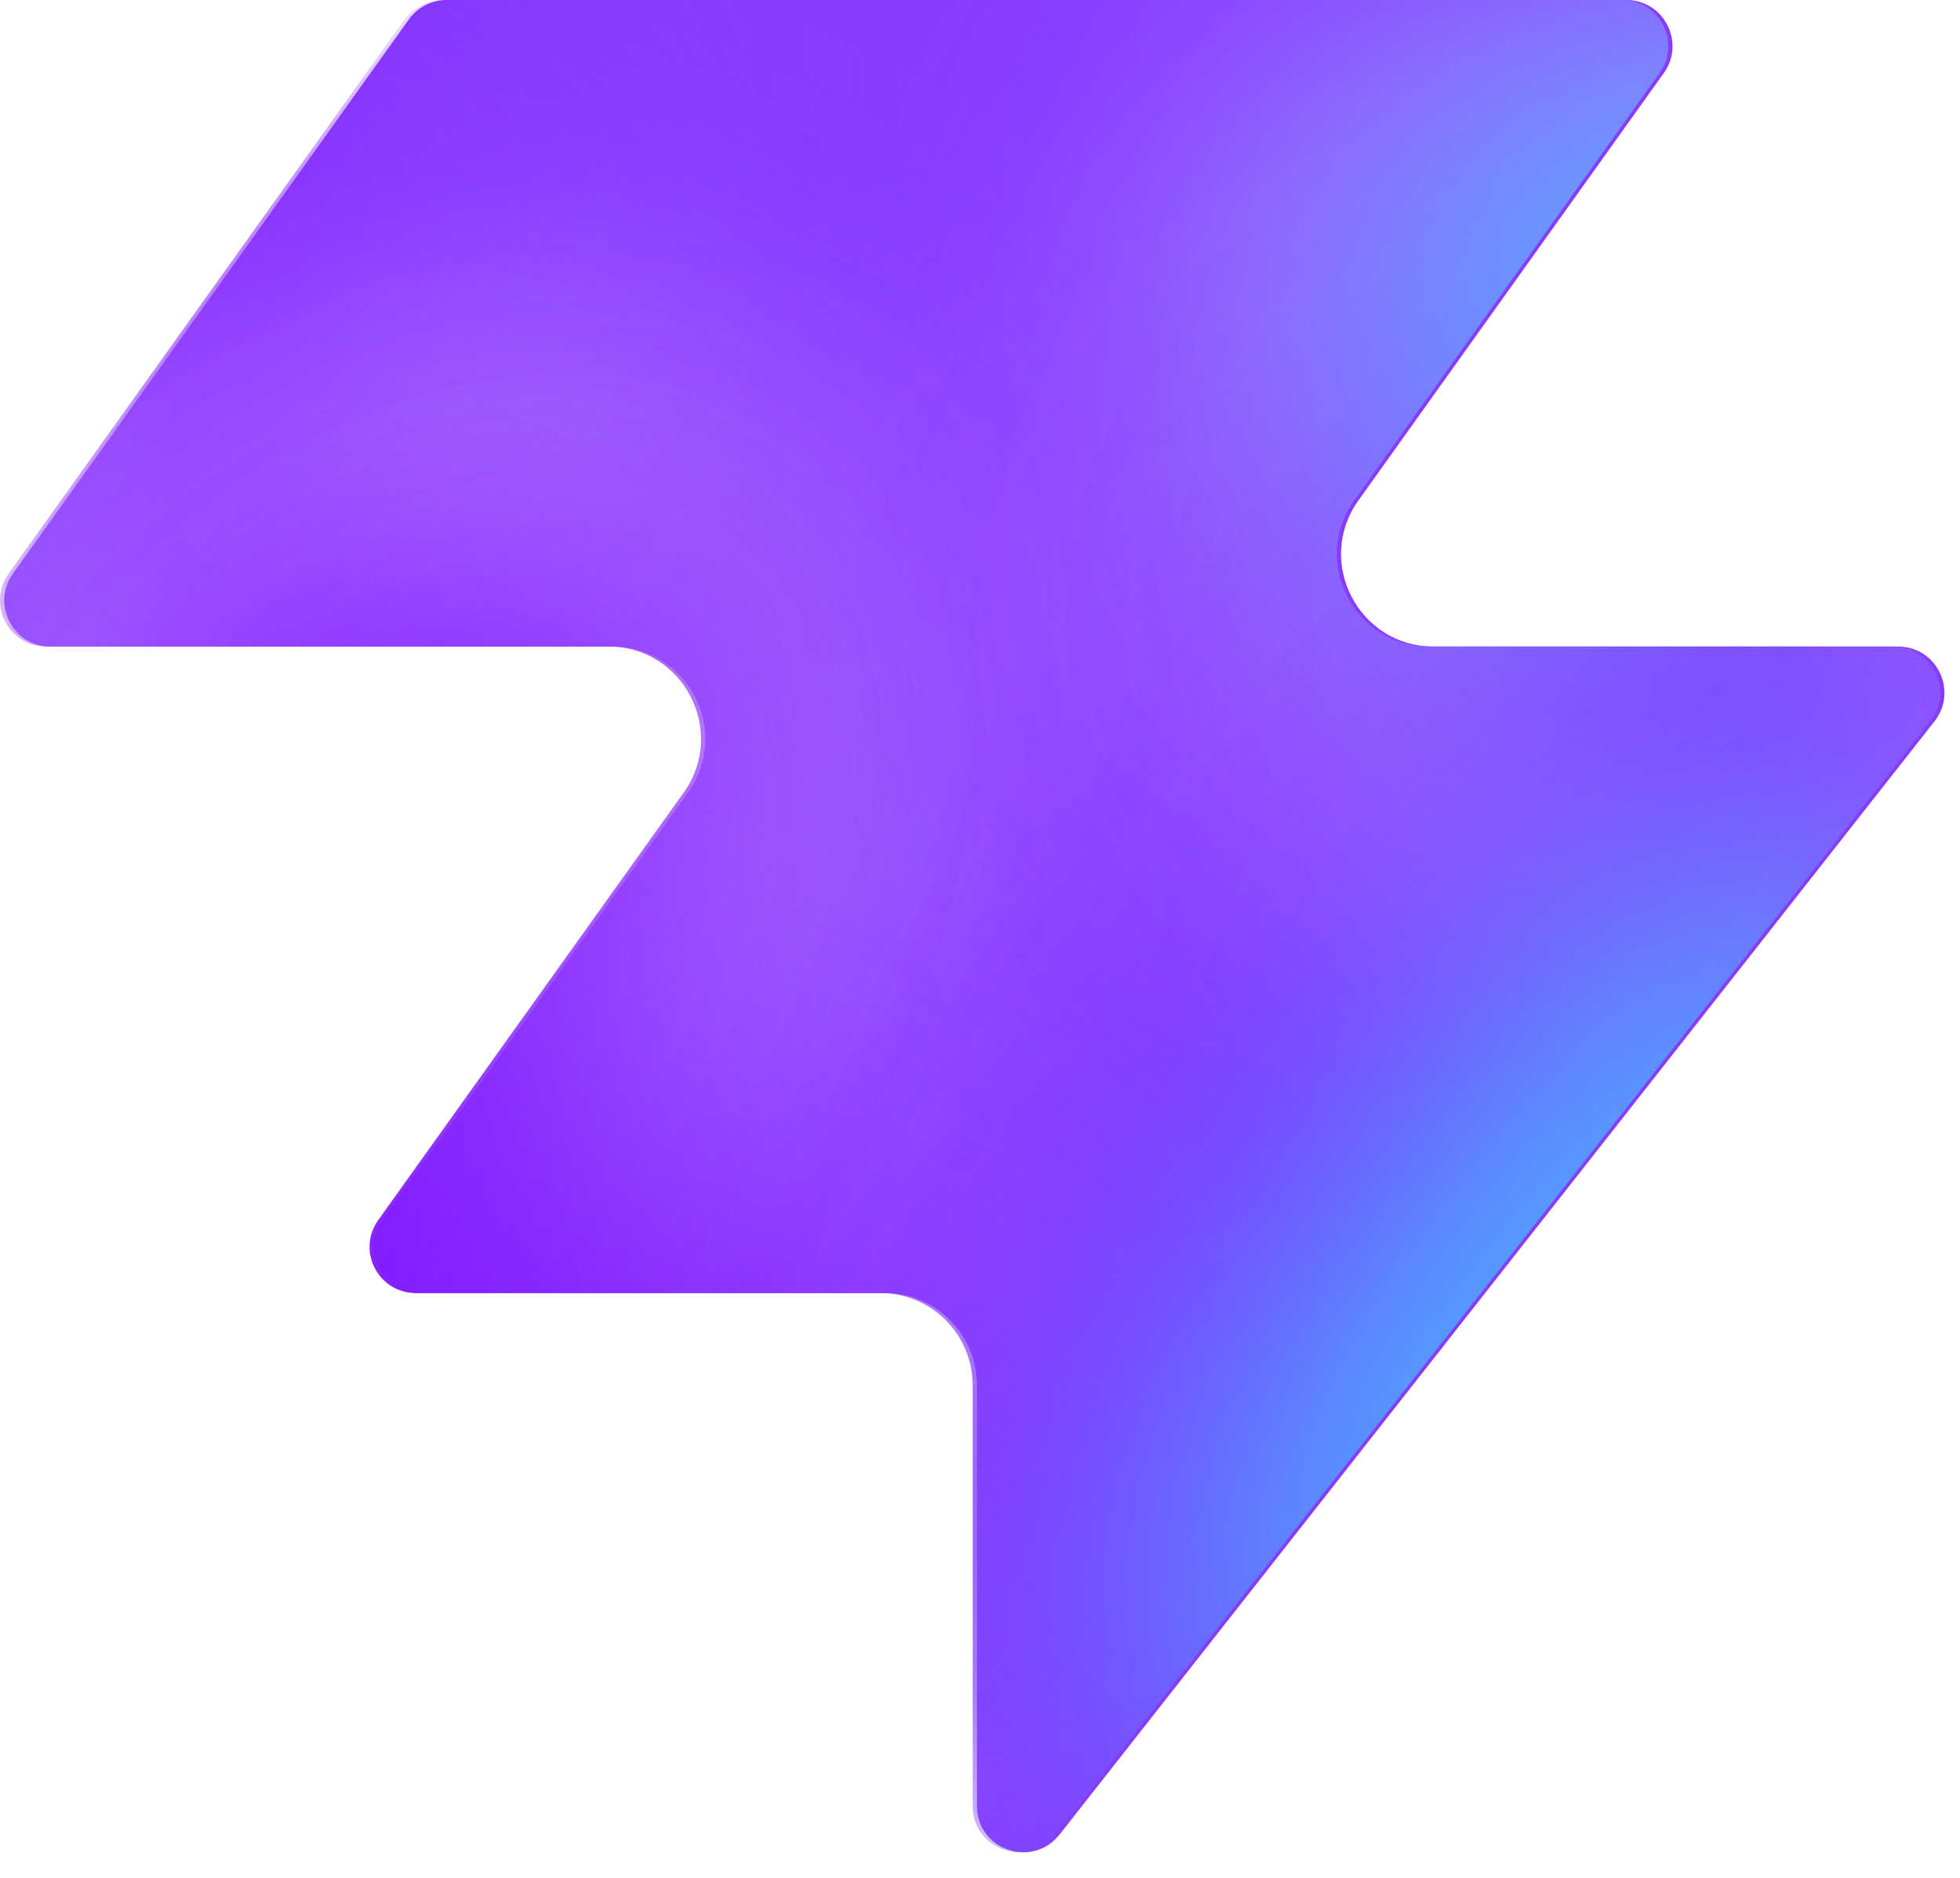
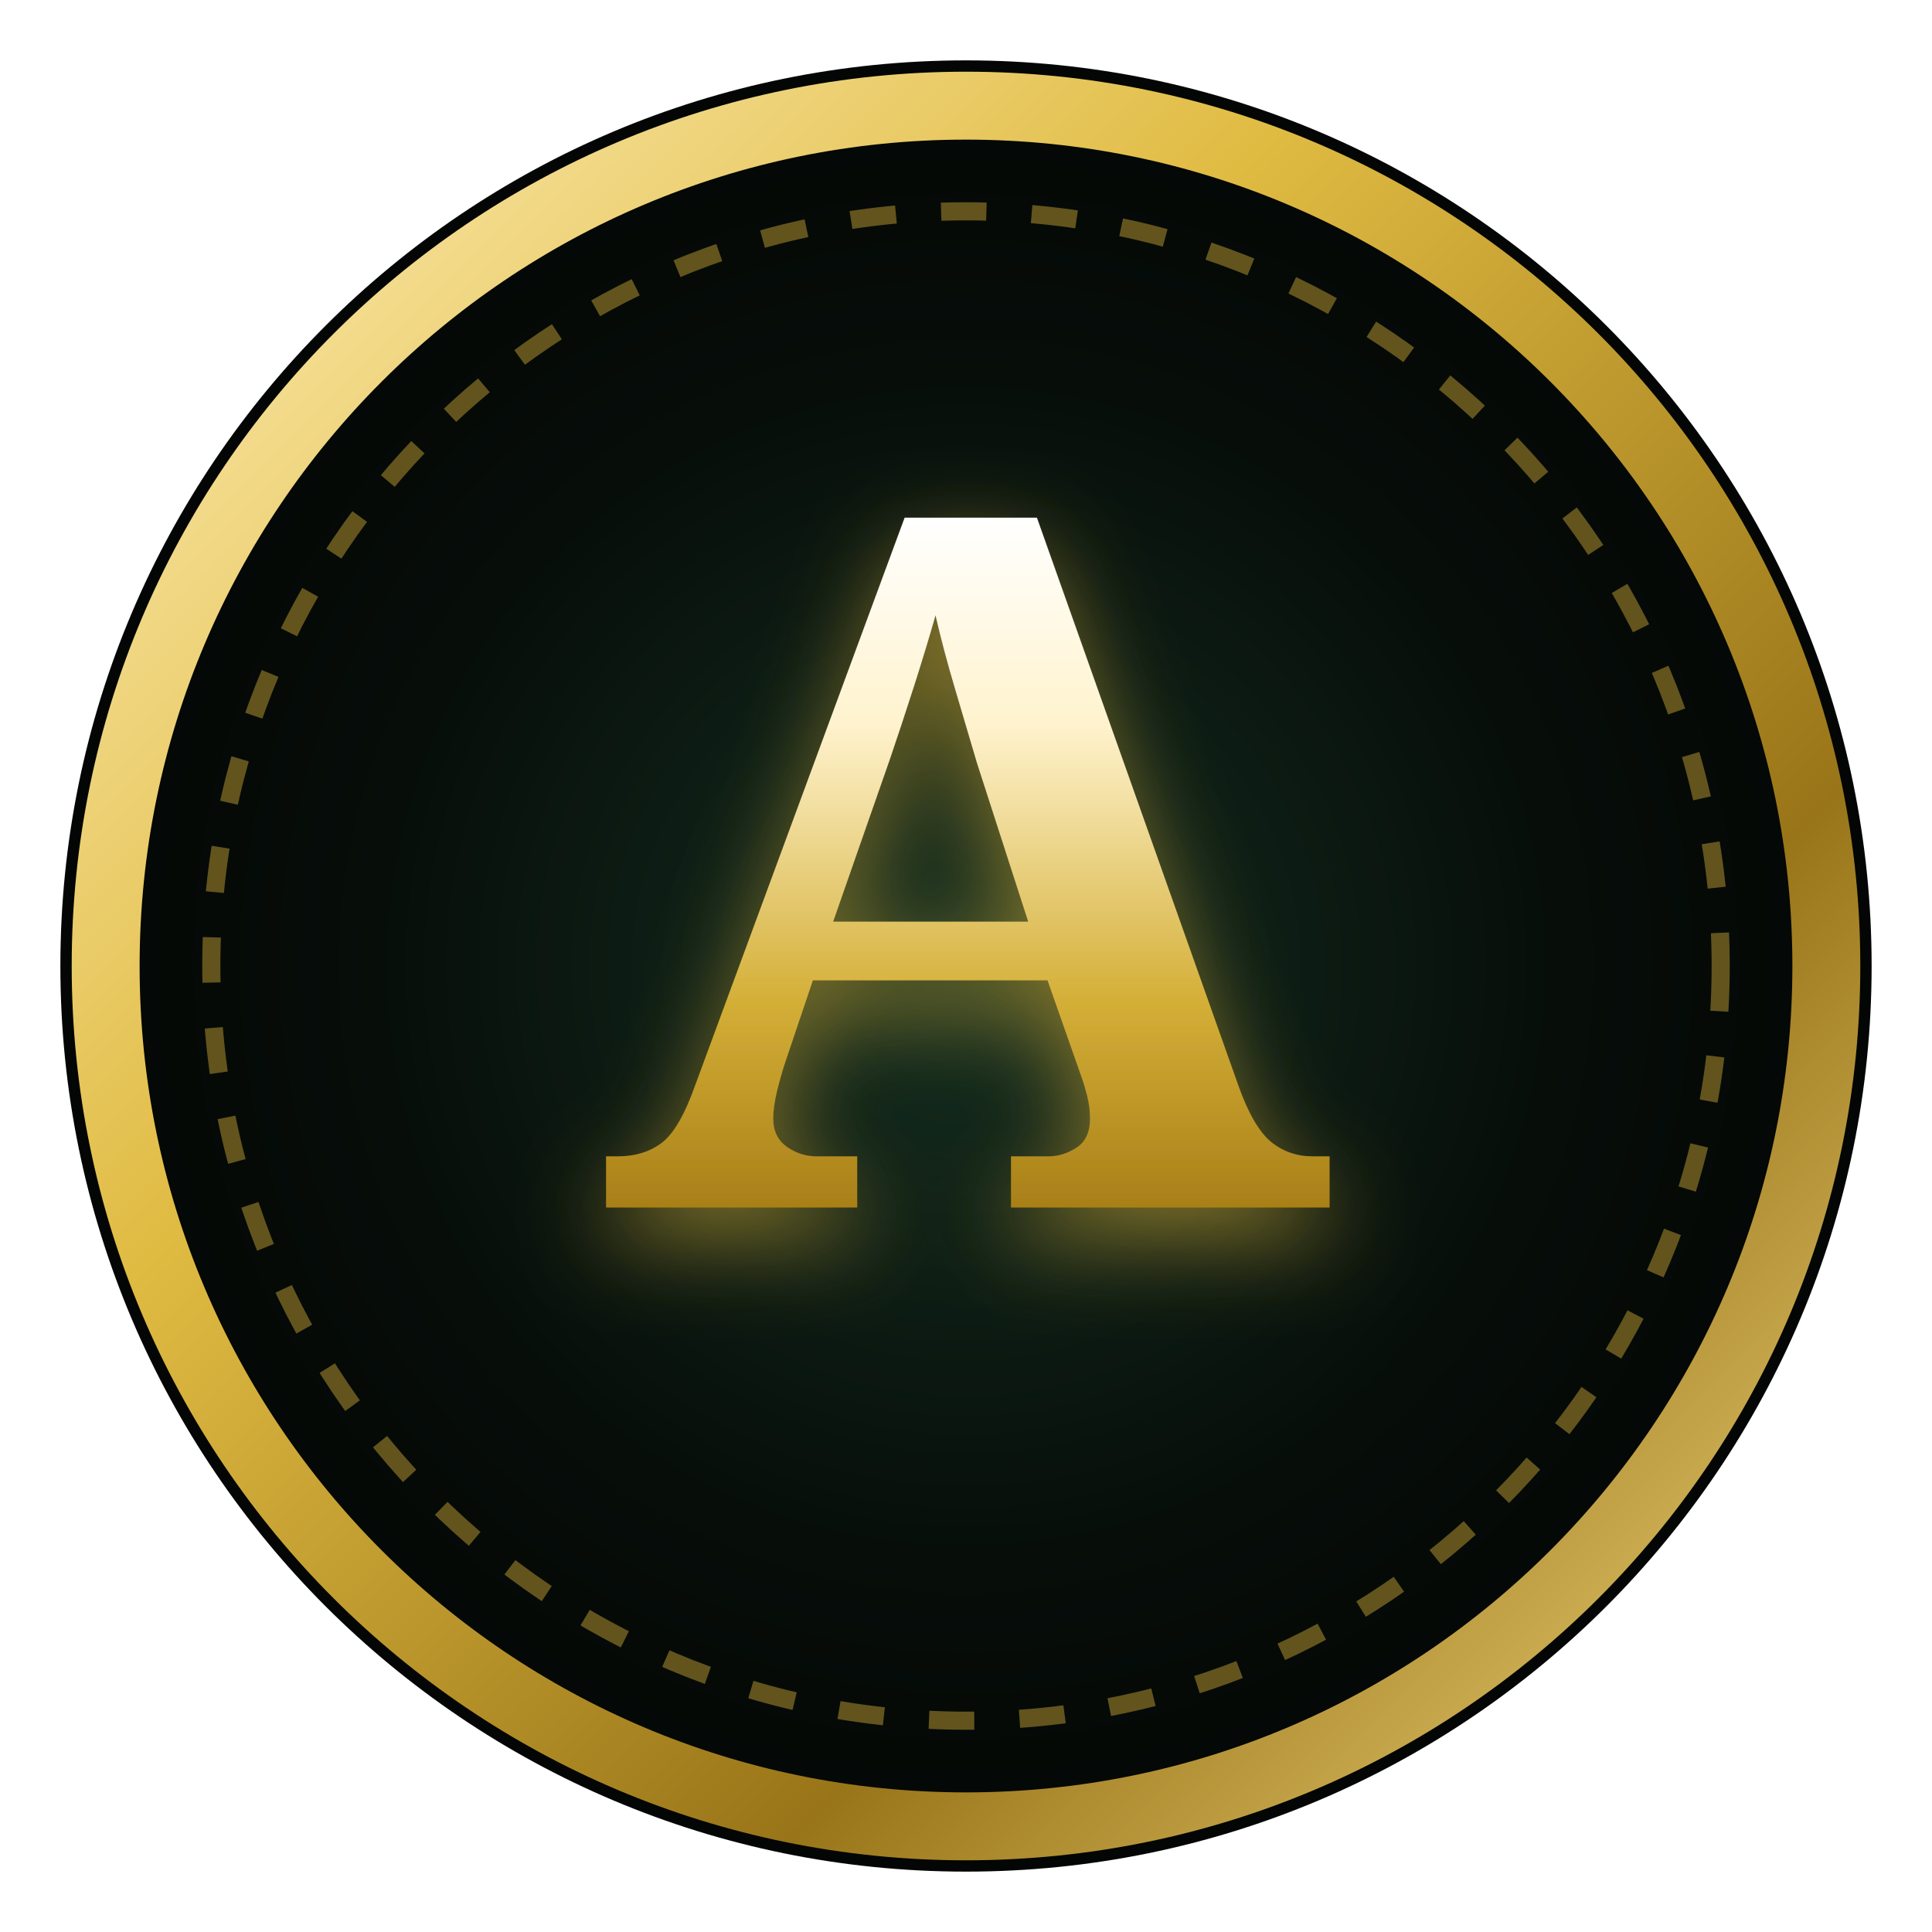
- <svg xmlns="http://www.w3.org/2000/svg" width="48" height="46" fill="none" viewBox="0 0 48 46">
-   <path fill="#863bff" d="M25.946 44.938c-.664.845-2.021.375-2.021-.698V33.937a2.26 2.26 0 0 0-2.262-2.262H10.287c-.92 0-1.456-1.04-.92-1.788l7.48-10.471c1.07-1.497 0-3.578-1.842-3.578H1.237c-.92 0-1.456-1.04-.92-1.788L10.013.474c.214-.297.556-.474.92-.474h28.894c.92 0 1.456 1.04.92 1.788l-7.48 10.471c-1.07 1.498 0 3.579 1.842 3.579h11.377c.943 0 1.473 1.088.89 1.83L25.947 44.94z" style="fill:#863bff;fill:color(display-p3 .525 .23 1);fill-opacity:1" />
-   <mask id="a" width="48" height="46" x="0" y="0" maskUnits="userSpaceOnUse" style="mask-type:alpha">
-     <path fill="#000" d="M25.842 44.938c-.664.844-2.021.375-2.021-.698V33.937a2.26 2.26 0 0 0-2.262-2.262H10.183c-.92 0-1.456-1.04-.92-1.788l7.48-10.471c1.07-1.498 0-3.579-1.842-3.579H1.133c-.92 0-1.456-1.04-.92-1.787L9.91.473c.214-.297.556-.474.92-.474h28.894c.92 0 1.456 1.04.92 1.788l-7.48 10.471c-1.07 1.498 0 3.578 1.842 3.578h11.377c.943 0 1.473 1.088.89 1.832L25.843 44.94z" style="fill:#000;fill-opacity:1" />
-   </mask>
-   <g mask="url(#a)">
-     <g filter="url(#b)">
-       <ellipse cx="5.508" cy="14.704" fill="#ede6ff" rx="5.508" ry="14.704" style="fill:#ede6ff;fill:color(display-p3 .927 .903 1);fill-opacity:1" transform="matrix(.00324 1 1 -.00324 -4.47 31.516)" />
-     </g>
-     <g filter="url(#c)">
-       <ellipse cx="10.399" cy="29.851" fill="#ede6ff" rx="10.399" ry="29.851" style="fill:#ede6ff;fill:color(display-p3 .927 .903 1);fill-opacity:1" transform="matrix(.00324 1 1 -.00324 -39.328 7.883)" />
-     </g>
-     <g filter="url(#d)">
-       <ellipse cx="5.508" cy="30.487" fill="#7e14ff" rx="5.508" ry="30.487" style="fill:#7e14ff;fill:color(display-p3 .492 .077 1);fill-opacity:1" transform="rotate(89.814 -25.913 -14.639)scale(1 -1)" />
-     </g>
-     <g filter="url(#e)">
-       <ellipse cx="5.508" cy="30.599" fill="#7e14ff" rx="5.508" ry="30.599" style="fill:#7e14ff;fill:color(display-p3 .492 .077 1);fill-opacity:1" transform="rotate(89.814 -32.644 -3.334)scale(1 -1)" />
-     </g>
-     <g filter="url(#f)">
-       <ellipse cx="5.508" cy="30.599" fill="#7e14ff" rx="5.508" ry="30.599" style="fill:#7e14ff;fill:color(display-p3 .492 .077 1);fill-opacity:1" transform="matrix(.00324 1 1 -.00324 -34.34 30.47)" />
-     </g>
-     <g filter="url(#g)">
-       <ellipse cx="14.072" cy="22.078" fill="#ede6ff" rx="14.072" ry="22.078" style="fill:#ede6ff;fill:color(display-p3 .927 .903 1);fill-opacity:1" transform="rotate(93.35 24.506 48.493)scale(-1 1)" />
-     </g>
-     <g filter="url(#h)">
-       <ellipse cx="3.47" cy="21.501" fill="#7e14ff" rx="3.47" ry="21.501" style="fill:#7e14ff;fill:color(display-p3 .492 .077 1);fill-opacity:1" transform="rotate(89.009 28.708 47.59)scale(-1 1)" />
-     </g>
-     <g filter="url(#i)">
-       <ellipse cx="3.47" cy="21.501" fill="#7e14ff" rx="3.47" ry="21.501" style="fill:#7e14ff;fill:color(display-p3 .492 .077 1);fill-opacity:1" transform="rotate(89.009 28.708 47.59)scale(-1 1)" />
-     </g>
-     <g filter="url(#j)">
-       <ellipse cx=".387" cy="8.972" fill="#7e14ff" rx="4.407" ry="29.108" style="fill:#7e14ff;fill:color(display-p3 .492 .077 1);fill-opacity:1" transform="rotate(39.51 .387 8.972)" />
-     </g>
-     <g filter="url(#k)">
-       <ellipse cx="47.523" cy="-6.092" fill="#7e14ff" rx="4.407" ry="29.108" style="fill:#7e14ff;fill:color(display-p3 .492 .077 1);fill-opacity:1" transform="rotate(37.892 47.523 -6.092)" />
-     </g>
-     <g filter="url(#l)">
-       <ellipse cx="41.412" cy="6.333" fill="#47bfff" rx="5.971" ry="9.665" style="fill:#47bfff;fill:color(display-p3 .28 .748 1);fill-opacity:1" transform="rotate(37.892 41.412 6.333)" />
-     </g>
-     <g filter="url(#m)">
-       <ellipse cx="-1.879" cy="38.332" fill="#7e14ff" rx="4.407" ry="29.108" style="fill:#7e14ff;fill:color(display-p3 .492 .077 1);fill-opacity:1" transform="rotate(37.892 -1.88 38.332)" />
-     </g>
-     <g filter="url(#n)">
-       <ellipse cx="-1.879" cy="38.332" fill="#7e14ff" rx="4.407" ry="29.108" style="fill:#7e14ff;fill:color(display-p3 .492 .077 1);fill-opacity:1" transform="rotate(37.892 -1.88 38.332)" />
-     </g>
-     <g filter="url(#o)">
-       <ellipse cx="35.651" cy="29.907" fill="#7e14ff" rx="4.407" ry="29.108" style="fill:#7e14ff;fill:color(display-p3 .492 .077 1);fill-opacity:1" transform="rotate(37.892 35.651 29.907)" />
-     </g>
-     <g filter="url(#p)">
-       <ellipse cx="38.418" cy="32.4" fill="#47bfff" rx="5.971" ry="15.297" style="fill:#47bfff;fill:color(display-p3 .28 .748 1);fill-opacity:1" transform="rotate(37.892 38.418 32.4)" />
-     </g>
-   </g>
+ <svg xmlns="http://www.w3.org/2000/svg" viewBox="0 0 128 128">
  <defs>
-     <filter id="b" width="60.045" height="41.654" x="-19.77" y="16.149" color-interpolation-filters="sRGB" filterUnits="userSpaceOnUse">
-       <feFlood flood-opacity="0" result="BackgroundImageFix" />
-       <feBlend in="SourceGraphic" in2="BackgroundImageFix" result="shape" />
-       <feGaussianBlur result="effect1_foregroundBlur_2002_17158" stdDeviation="7.659" />
-     </filter>
-     <filter id="c" width="90.34" height="51.437" x="-54.613" y="-7.533" color-interpolation-filters="sRGB" filterUnits="userSpaceOnUse">
-       <feFlood flood-opacity="0" result="BackgroundImageFix" />
-       <feBlend in="SourceGraphic" in2="BackgroundImageFix" result="shape" />
-       <feGaussianBlur result="effect1_foregroundBlur_2002_17158" stdDeviation="7.659" />
-     </filter>
-     <filter id="d" width="79.355" height="29.4" x="-49.64" y="2.03" color-interpolation-filters="sRGB" filterUnits="userSpaceOnUse">
-       <feFlood flood-opacity="0" result="BackgroundImageFix" />
-       <feBlend in="SourceGraphic" in2="BackgroundImageFix" result="shape" />
-       <feGaussianBlur result="effect1_foregroundBlur_2002_17158" stdDeviation="4.596" />
-     </filter>
-     <filter id="e" width="79.579" height="29.4" x="-45.045" y="20.029" color-interpolation-filters="sRGB" filterUnits="userSpaceOnUse">
-       <feFlood flood-opacity="0" result="BackgroundImageFix" />
-       <feBlend in="SourceGraphic" in2="BackgroundImageFix" result="shape" />
-       <feGaussianBlur result="effect1_foregroundBlur_2002_17158" stdDeviation="4.596" />
-     </filter>
-     <filter id="f" width="79.579" height="29.4" x="-43.513" y="21.178" color-interpolation-filters="sRGB" filterUnits="userSpaceOnUse">
-       <feFlood flood-opacity="0" result="BackgroundImageFix" />
-       <feBlend in="SourceGraphic" in2="BackgroundImageFix" result="shape" />
-       <feGaussianBlur result="effect1_foregroundBlur_2002_17158" stdDeviation="4.596" />
-     </filter>
-     <filter id="g" width="74.749" height="58.852" x="15.756" y="-17.901" color-interpolation-filters="sRGB" filterUnits="userSpaceOnUse">
-       <feFlood flood-opacity="0" result="BackgroundImageFix" />
-       <feBlend in="SourceGraphic" in2="BackgroundImageFix" result="shape" />
-       <feGaussianBlur result="effect1_foregroundBlur_2002_17158" stdDeviation="7.659" />
-     </filter>
-     <filter id="h" width="61.377" height="25.362" x="23.548" y="2.284" color-interpolation-filters="sRGB" filterUnits="userSpaceOnUse">
-       <feFlood flood-opacity="0" result="BackgroundImageFix" />
-       <feBlend in="SourceGraphic" in2="BackgroundImageFix" result="shape" />
-       <feGaussianBlur result="effect1_foregroundBlur_2002_17158" stdDeviation="4.596" />
-     </filter>
-     <filter id="i" width="61.377" height="25.362" x="23.548" y="2.284" color-interpolation-filters="sRGB" filterUnits="userSpaceOnUse">
-       <feFlood flood-opacity="0" result="BackgroundImageFix" />
-       <feBlend in="SourceGraphic" in2="BackgroundImageFix" result="shape" />
-       <feGaussianBlur result="effect1_foregroundBlur_2002_17158" stdDeviation="4.596" />
-     </filter>
-     <filter id="j" width="56.045" height="63.649" x="-27.636" y="-22.853" color-interpolation-filters="sRGB" filterUnits="userSpaceOnUse">
-       <feFlood flood-opacity="0" result="BackgroundImageFix" />
-       <feBlend in="SourceGraphic" in2="BackgroundImageFix" result="shape" />
-       <feGaussianBlur result="effect1_foregroundBlur_2002_17158" stdDeviation="4.596" />
-     </filter>
-     <filter id="k" width="54.814" height="64.646" x="20.116" y="-38.415" color-interpolation-filters="sRGB" filterUnits="userSpaceOnUse">
-       <feFlood flood-opacity="0" result="BackgroundImageFix" />
-       <feBlend in="SourceGraphic" in2="BackgroundImageFix" result="shape" />
-       <feGaussianBlur result="effect1_foregroundBlur_2002_17158" stdDeviation="4.596" />
-     </filter>
-     <filter id="l" width="33.541" height="35.313" x="24.641" y="-11.323" color-interpolation-filters="sRGB" filterUnits="userSpaceOnUse">
-       <feFlood flood-opacity="0" result="BackgroundImageFix" />
-       <feBlend in="SourceGraphic" in2="BackgroundImageFix" result="shape" />
-       <feGaussianBlur result="effect1_foregroundBlur_2002_17158" stdDeviation="4.596" />
-     </filter>
-     <filter id="m" width="54.814" height="64.646" x="-29.286" y="6.009" color-interpolation-filters="sRGB" filterUnits="userSpaceOnUse">
-       <feFlood flood-opacity="0" result="BackgroundImageFix" />
-       <feBlend in="SourceGraphic" in2="BackgroundImageFix" result="shape" />
-       <feGaussianBlur result="effect1_foregroundBlur_2002_17158" stdDeviation="4.596" />
-     </filter>
-     <filter id="n" width="54.814" height="64.646" x="-29.286" y="6.009" color-interpolation-filters="sRGB" filterUnits="userSpaceOnUse">
-       <feFlood flood-opacity="0" result="BackgroundImageFix" />
-       <feBlend in="SourceGraphic" in2="BackgroundImageFix" result="shape" />
-       <feGaussianBlur result="effect1_foregroundBlur_2002_17158" stdDeviation="4.596" />
-     </filter>
-     <filter id="o" width="54.814" height="64.646" x="8.244" y="-2.416" color-interpolation-filters="sRGB" filterUnits="userSpaceOnUse">
-       <feFlood flood-opacity="0" result="BackgroundImageFix" />
-       <feBlend in="SourceGraphic" in2="BackgroundImageFix" result="shape" />
-       <feGaussianBlur result="effect1_foregroundBlur_2002_17158" stdDeviation="4.596" />
-     </filter>
-     <filter id="p" width="39.409" height="43.623" x="18.713" y="10.588" color-interpolation-filters="sRGB" filterUnits="userSpaceOnUse">
-       <feFlood flood-opacity="0" result="BackgroundImageFix" />
-       <feBlend in="SourceGraphic" in2="BackgroundImageFix" result="shape" />
-       <feGaussianBlur result="effect1_foregroundBlur_2002_17158" stdDeviation="4.596" />
+     <radialGradient id="bg" cx="50%" cy="50%" r="50%">
+       <stop offset="0%" stop-color="#142e20" />
+       <stop offset="65%" stop-color="#070e0a" />
+       <stop offset="100%" stop-color="#030604" />
+     </radialGradient>
+     <linearGradient id="goldBorder" x1="0%" y1="0%" x2="100%" y2="100%">
+       <stop offset="0%" stop-color="#fff0bd" />
+       <stop offset="35%" stop-color="#e0bb42" />
+       <stop offset="70%" stop-color="#997519" />
+       <stop offset="100%" stop-color="#f3d77d" />
+     </linearGradient>
+     <linearGradient id="goldText" x1="0%" y1="0%" x2="0%" y2="100%">
+       <stop offset="0%" stop-color="#ffffff" />
+       <stop offset="30%" stop-color="#fff3ce" />
+       <stop offset="70%" stop-color="#d4af37" />
+       <stop offset="100%" stop-color="#a87f18" />
+     </linearGradient>
+     <filter id="goldGlow" x="-20%" y="-20%" width="140%" height="140%">
+       <feDropShadow dx="0" dy="2" stdDeviation="3" flood-color="#d4af37" flood-opacity="0.6" />
    </filter>
  </defs>
+   <circle cx="64" cy="64" r="60" fill="url(#bg)" />
+   <circle cx="64" cy="64" r="57" fill="none" stroke="url(#goldBorder)" stroke-width="4.5" />
+   <circle cx="64" cy="64" r="50" fill="none" stroke="#d4af37" stroke-width="1.2" stroke-opacity="0.45" stroke-dasharray="3 3" />
+   <text x="64" y="80" text-anchor="middle" font-family="'Cinzel', 'Playfair Display', 'Georgia', serif" font-size="64" font-weight="900" letter-spacing="1" fill="url(#goldText)" filter="url(#goldGlow)">A</text>
</svg>
